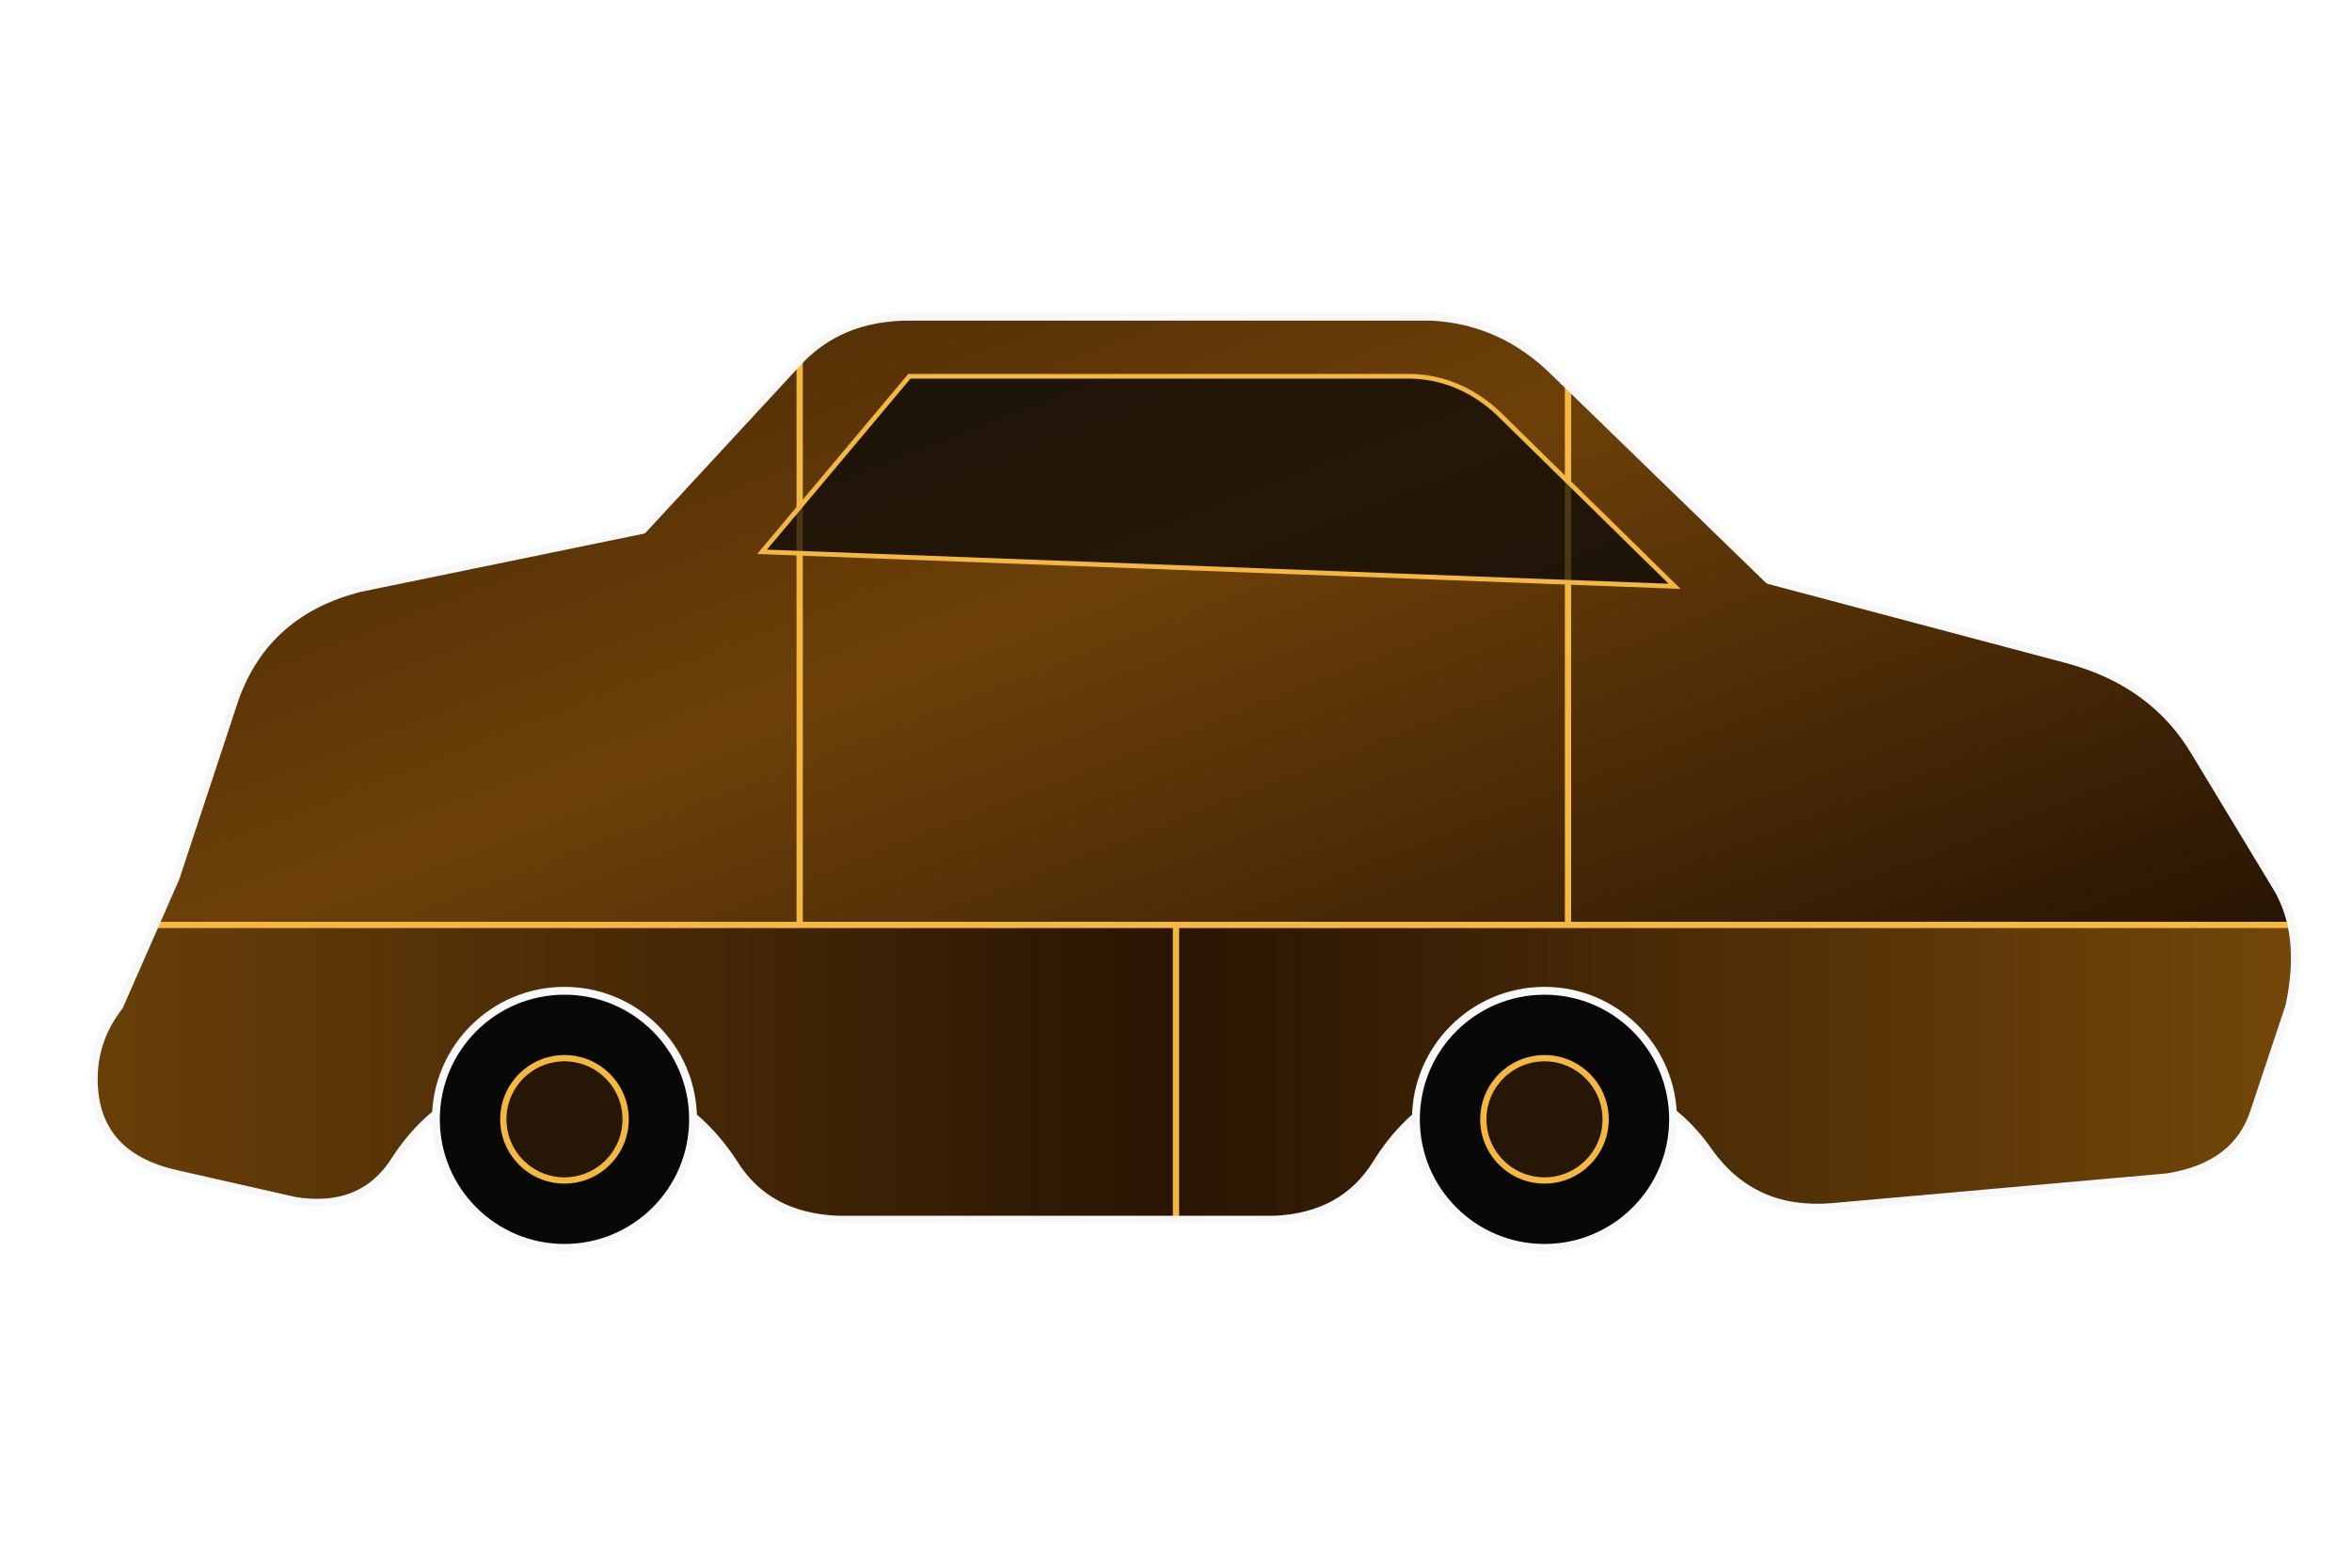
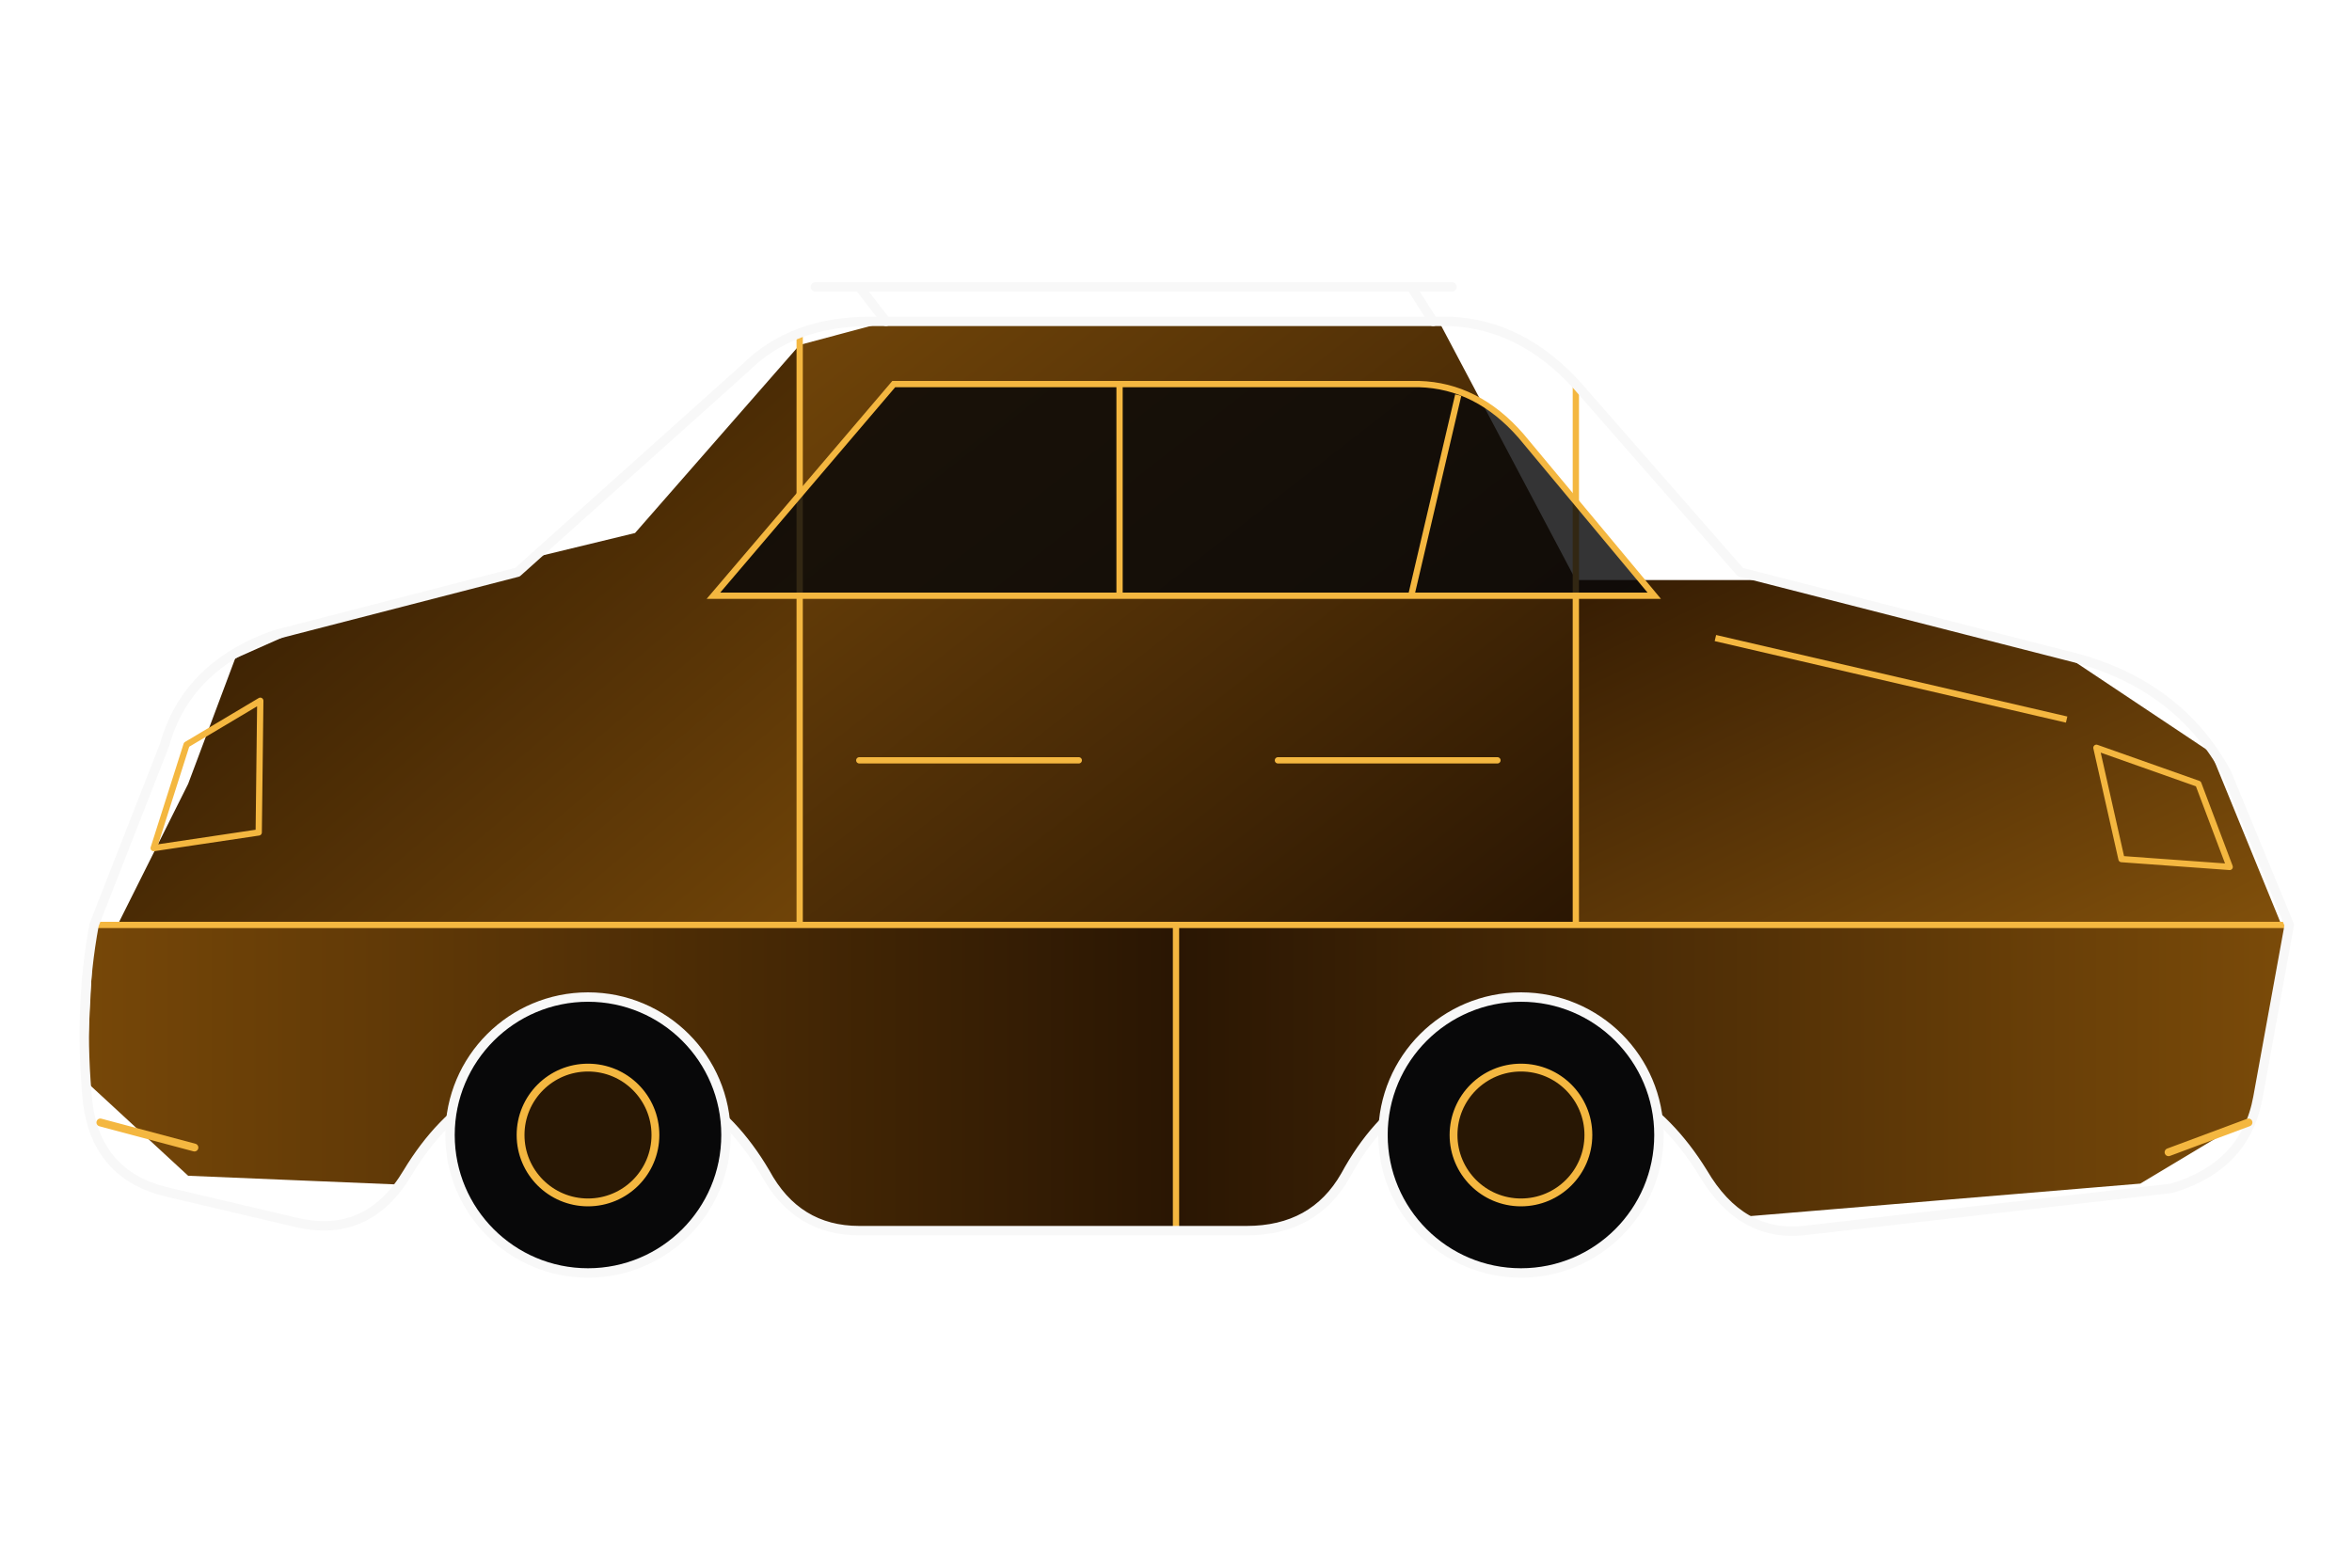
<svg xmlns="http://www.w3.org/2000/svg" viewBox="0 0 1500 1000" role="img" aria-labelledby="title description">
-   <description id="description">An SUV outline divided into five feature sections</description>
+   <description id="description">A tall, boxy SUV outline divided into five matching feature sections</description>
  <defs>
-     <linearGradient id="upper" x1="0" y1="0" x2="1" y2="1">
-       <stop offset="0" stop-color="#2a1602" />
-       <stop offset="0.55" stop-color="#6d4008" />
-       <stop offset="1" stop-color="#251303" />
+     <linearGradient id="rear-panel" x1="0" y1="0" x2="1" y2="1">
+       <stop offset="0" stop-color="#241202" />
+       <stop offset="1" stop-color="#704408" />
    </linearGradient>
-     <linearGradient id="lower" x1="0" y1="0" x2="1" y2="0">
-       <stop offset="0" stop-color="#6f4309" />
-       <stop offset="0.5" stop-color="#291503" />
-       <stop offset="1" stop-color="#784a0a" />
+     <linearGradient id="cabin-panel" x1="0" y1="0" x2="1" y2="1">
+       <stop offset="0" stop-color="#714509" />
+       <stop offset="1" stop-color="#2a1603" />
+     </linearGradient>
+     <linearGradient id="front-panel" x1="0" y1="0" x2="1" y2="1">
+       <stop offset="0" stop-color="#351c03" />
+       <stop offset="1" stop-color="#81500b" />
+     </linearGradient>
+     <linearGradient id="lower-left" x1="0" y1="0" x2="1" y2="0">
+       <stop offset="0" stop-color="#764708" />
+       <stop offset="1" stop-color="#2a1603" />
+     </linearGradient>
+     <linearGradient id="lower-right" x1="0" y1="0" x2="1" y2="0">
+       <stop offset="0" stop-color="#2a1603" />
+       <stop offset="1" stop-color="#7b4b09" />
    </linearGradient>
    <clipPath id="body-clip">
-       <path d="M76 642 L112 560 L150 445 Q170 390 230 375 L410 338 L508 232 Q535 202 580 202 L912 202 Q958 204 992 238 L1128 370 L1320 421 Q1374 436 1400 480 L1452 566 Q1470 596 1460 642 L1438 708 Q1427 744 1382 751 L1168 770 Q1118 774 1090 735 Q1055 684 985 684 Q914 684 878 742 Q857 776 813 778 L534 778 Q489 776 468 742 Q430 684 360 684 Q288 684 252 740 Q231 773 188 766 L113 749 Q63 738 60 694 Q58 665 76 642 Z" />
+       <path d="M60 590 L105 475 Q119 425 175 405 L330 365 L475 235 Q505 205 555 205 L925 205 Q970 207 1005 245 L1110 365 L1325 420 Q1390 438 1420 493 L1460 590 L1440 700 Q1432 744 1385 758 L1150 785 Q1110 789 1086 748 Q1044 680 970 680 Q896 680 858 750 Q838 785 795 785 L548 785 Q508 785 488 748 Q448 680 375 680 Q301 680 260 748 Q235 790 190 780 L105 760 Q62 749 56 704 Q50 644 60 590 Z" />
    </clipPath>
  </defs>
  <g clip-path="url(#body-clip)">
-     <rect x="0" y="0" width="1500" height="590" fill="url(#upper)" />
-     <rect x="0" y="590" width="1500" height="410" fill="url(#lower)" />
-     <path d="M510 205 L510 590 M1000 245 L1000 590 M62 590 L1465 590 M750 590 L750 785" fill="none" stroke="#f4b740" stroke-width="4" />
+     <path d="M75 590 L120 500 L150 420 L240 380 L405 340 L510 220 L510 590 Z" fill="url(#rear-panel)" />
+     <path d="M510 220 L585 200 L915 200 L1005 370 L1005 590 L510 590 Z" fill="url(#cabin-panel)" />
+     <path d="M1005 370 L1125 370 L1320 420 L1410 480 L1455 590 L1005 590 Z" fill="url(#front-panel)" />
+     <path d="M60 590 L750 590 L750 790 L525 790 L360 760 L120 750 L55 690 Z" fill="url(#lower-left)" />
+     <path d="M750 590 L1465 590 L1440 710 L1365 755 L1125 775 L945 790 L750 790 Z" fill="url(#lower-right)" />
+     <path d="M510 205 L510 590 M1005 245 L1005 590 M58 590 L1462 590 M750 590 L750 790" fill="none" stroke="#f4b740" stroke-width="4" />
  </g>
-   <path d="M76 642 L112 560 L150 445 Q170 390 230 375 L410 338 L508 232 Q535 202 580 202 L912 202 Q958 204 992 238 L1128 370 L1320 421 Q1374 436 1400 480 L1452 566 Q1470 596 1460 642 L1438 708 Q1427 744 1382 751 L1168 770 Q1118 774 1090 735 Q1055 684 985 684 Q914 684 878 742 Q857 776 813 778 L534 778 Q489 776 468 742 Q430 684 360 684 Q288 684 252 740 Q231 773 188 766 L113 749 Q63 738 60 694 Q58 665 76 642 Z" fill="none" stroke="#f8f8f8" stroke-width="5" stroke-linejoin="round" />
-   <path d="M486 352 L580 240 L900 240 Q934 241 960 268 L1068 374 Z" fill="#080809" fill-opacity=".72" stroke="#f4b740" stroke-width="3" />
-   <circle cx="360" cy="714" r="82" fill="#080809" stroke="#f8f8f8" stroke-width="5" />
-   <circle cx="360" cy="714" r="39" fill="#261606" stroke="#f4b740" stroke-width="4" />
-   <circle cx="985" cy="714" r="82" fill="#080809" stroke="#f8f8f8" stroke-width="5" />
-   <circle cx="985" cy="714" r="39" fill="#261606" stroke="#f4b740" stroke-width="4" />
+   <path d="M60 590 L105 475 Q119 425 175 405 L330 365 L475 235 Q505 205 555 205 L925 205 Q970 207 1005 245 L1110 365 L1325 420 Q1390 438 1420 493 L1460 590 L1440 700 Q1432 744 1385 758 L1150 785 Q1110 789 1086 748 Q1044 680 970 680 Q896 680 858 750 Q838 785 795 785 L548 785 Q508 785 488 748 Q448 680 375 680 Q301 680 260 748 Q235 790 190 780 L105 760 Q62 749 56 704 Q50 644 60 590 Z" fill="none" stroke="#f8f8f8" stroke-width="6" stroke-linejoin="round" />
+   <path d="M455 380 L570 245 L905 245 Q942 246 970 278 L1055 380 Z" fill="#080809" fill-opacity=".82" stroke="#f4b740" stroke-width="4" />
+   <path d="M714 245 L714 380 M930 252 L900 380" fill="none" stroke="#f4b740" stroke-width="4" />
+   <path d="M520 183 L926 183 M548 183 L565 205 M900 183 L914 205" fill="none" stroke="#f8f8f8" stroke-width="6" stroke-linecap="round" />
+   <path d="M1094 407 L1318 459 M1337 477 L1402 500 L1422 553 L1353 548 Z" fill="none" stroke="#f4b740" stroke-width="4" stroke-linejoin="round" />
+   <path d="M166 447 L119 475 L98 541 L165 531 Z" fill="none" stroke="#f4b740" stroke-width="4" stroke-linejoin="round" />
+   <path d="M548 485 L688 485 M815 485 L955 485" fill="none" stroke="#f4b740" stroke-width="4" stroke-linecap="round" />
+   <circle cx="375" cy="724" r="88" fill="#080809" stroke="#f8f8f8" stroke-width="6" />
+   <circle cx="375" cy="724" r="43" fill="#281704" stroke="#f4b740" stroke-width="5" />
+   <circle cx="970" cy="724" r="88" fill="#080809" stroke="#f8f8f8" stroke-width="6" />
+   <circle cx="970" cy="724" r="43" fill="#281704" stroke="#f4b740" stroke-width="5" />
+   <path d="M64 716 L124 732 M1383 735 L1434 716" fill="none" stroke="#f4b740" stroke-width="5" stroke-linecap="round" />
</svg>
